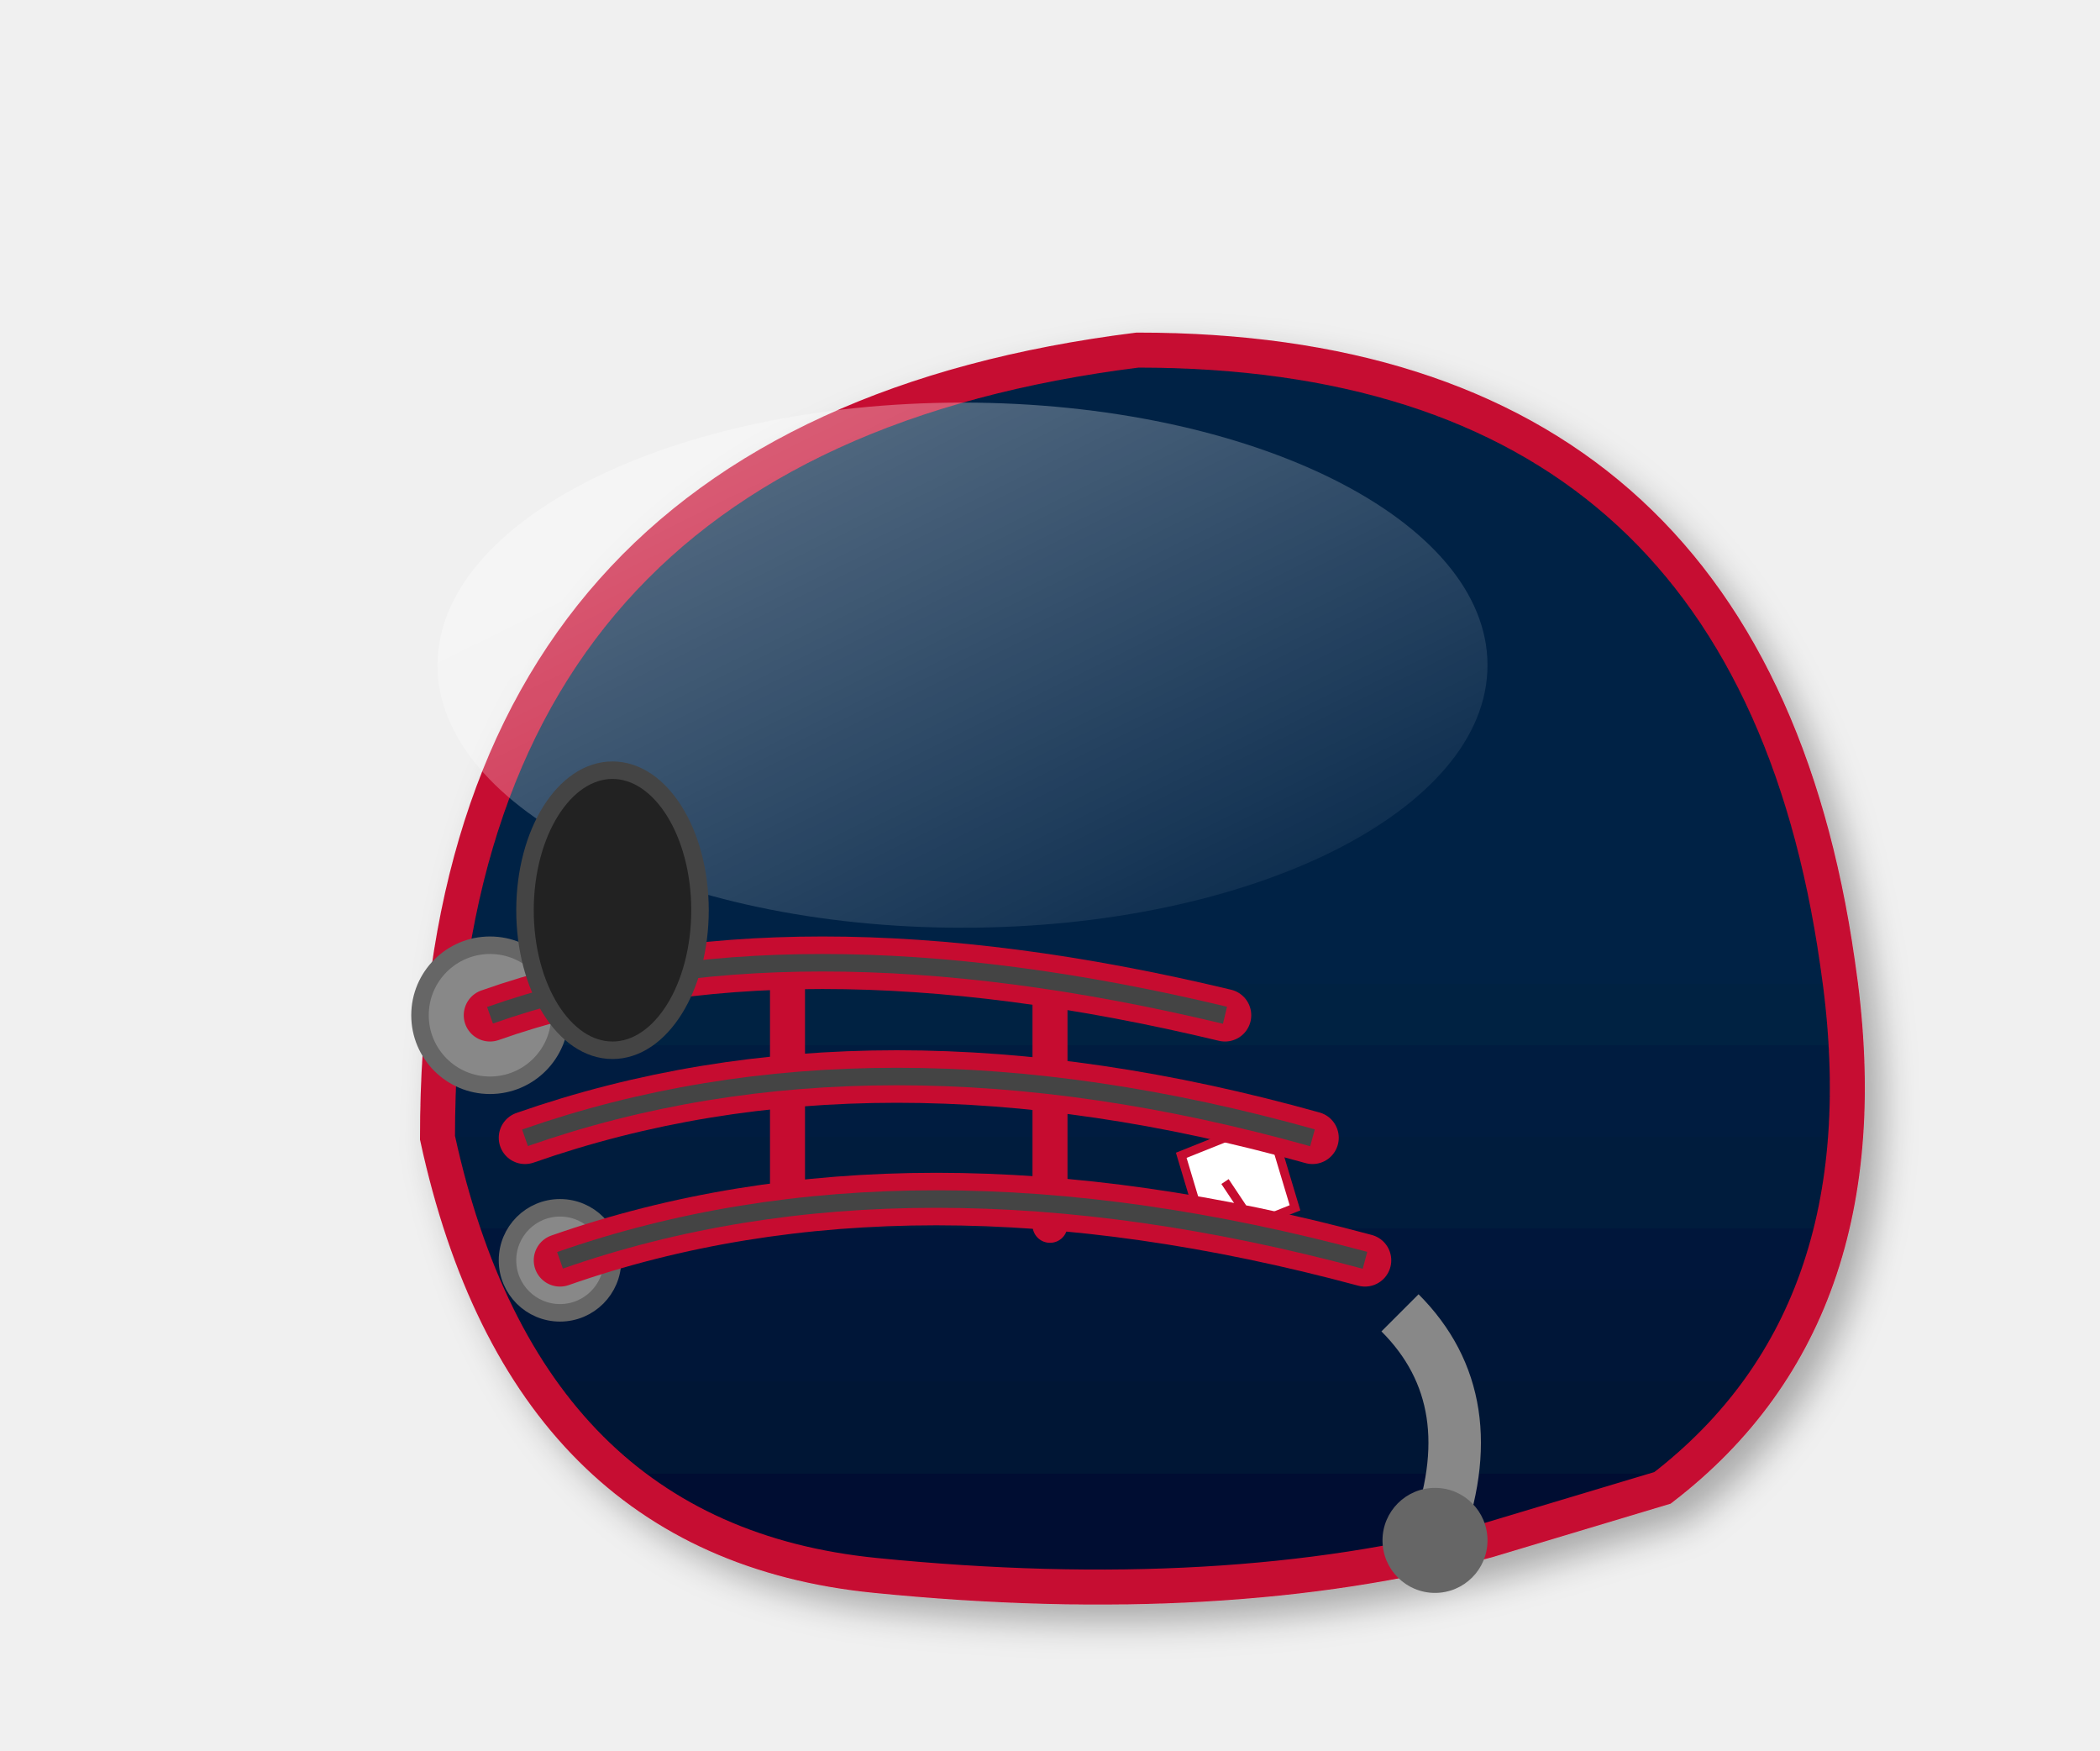
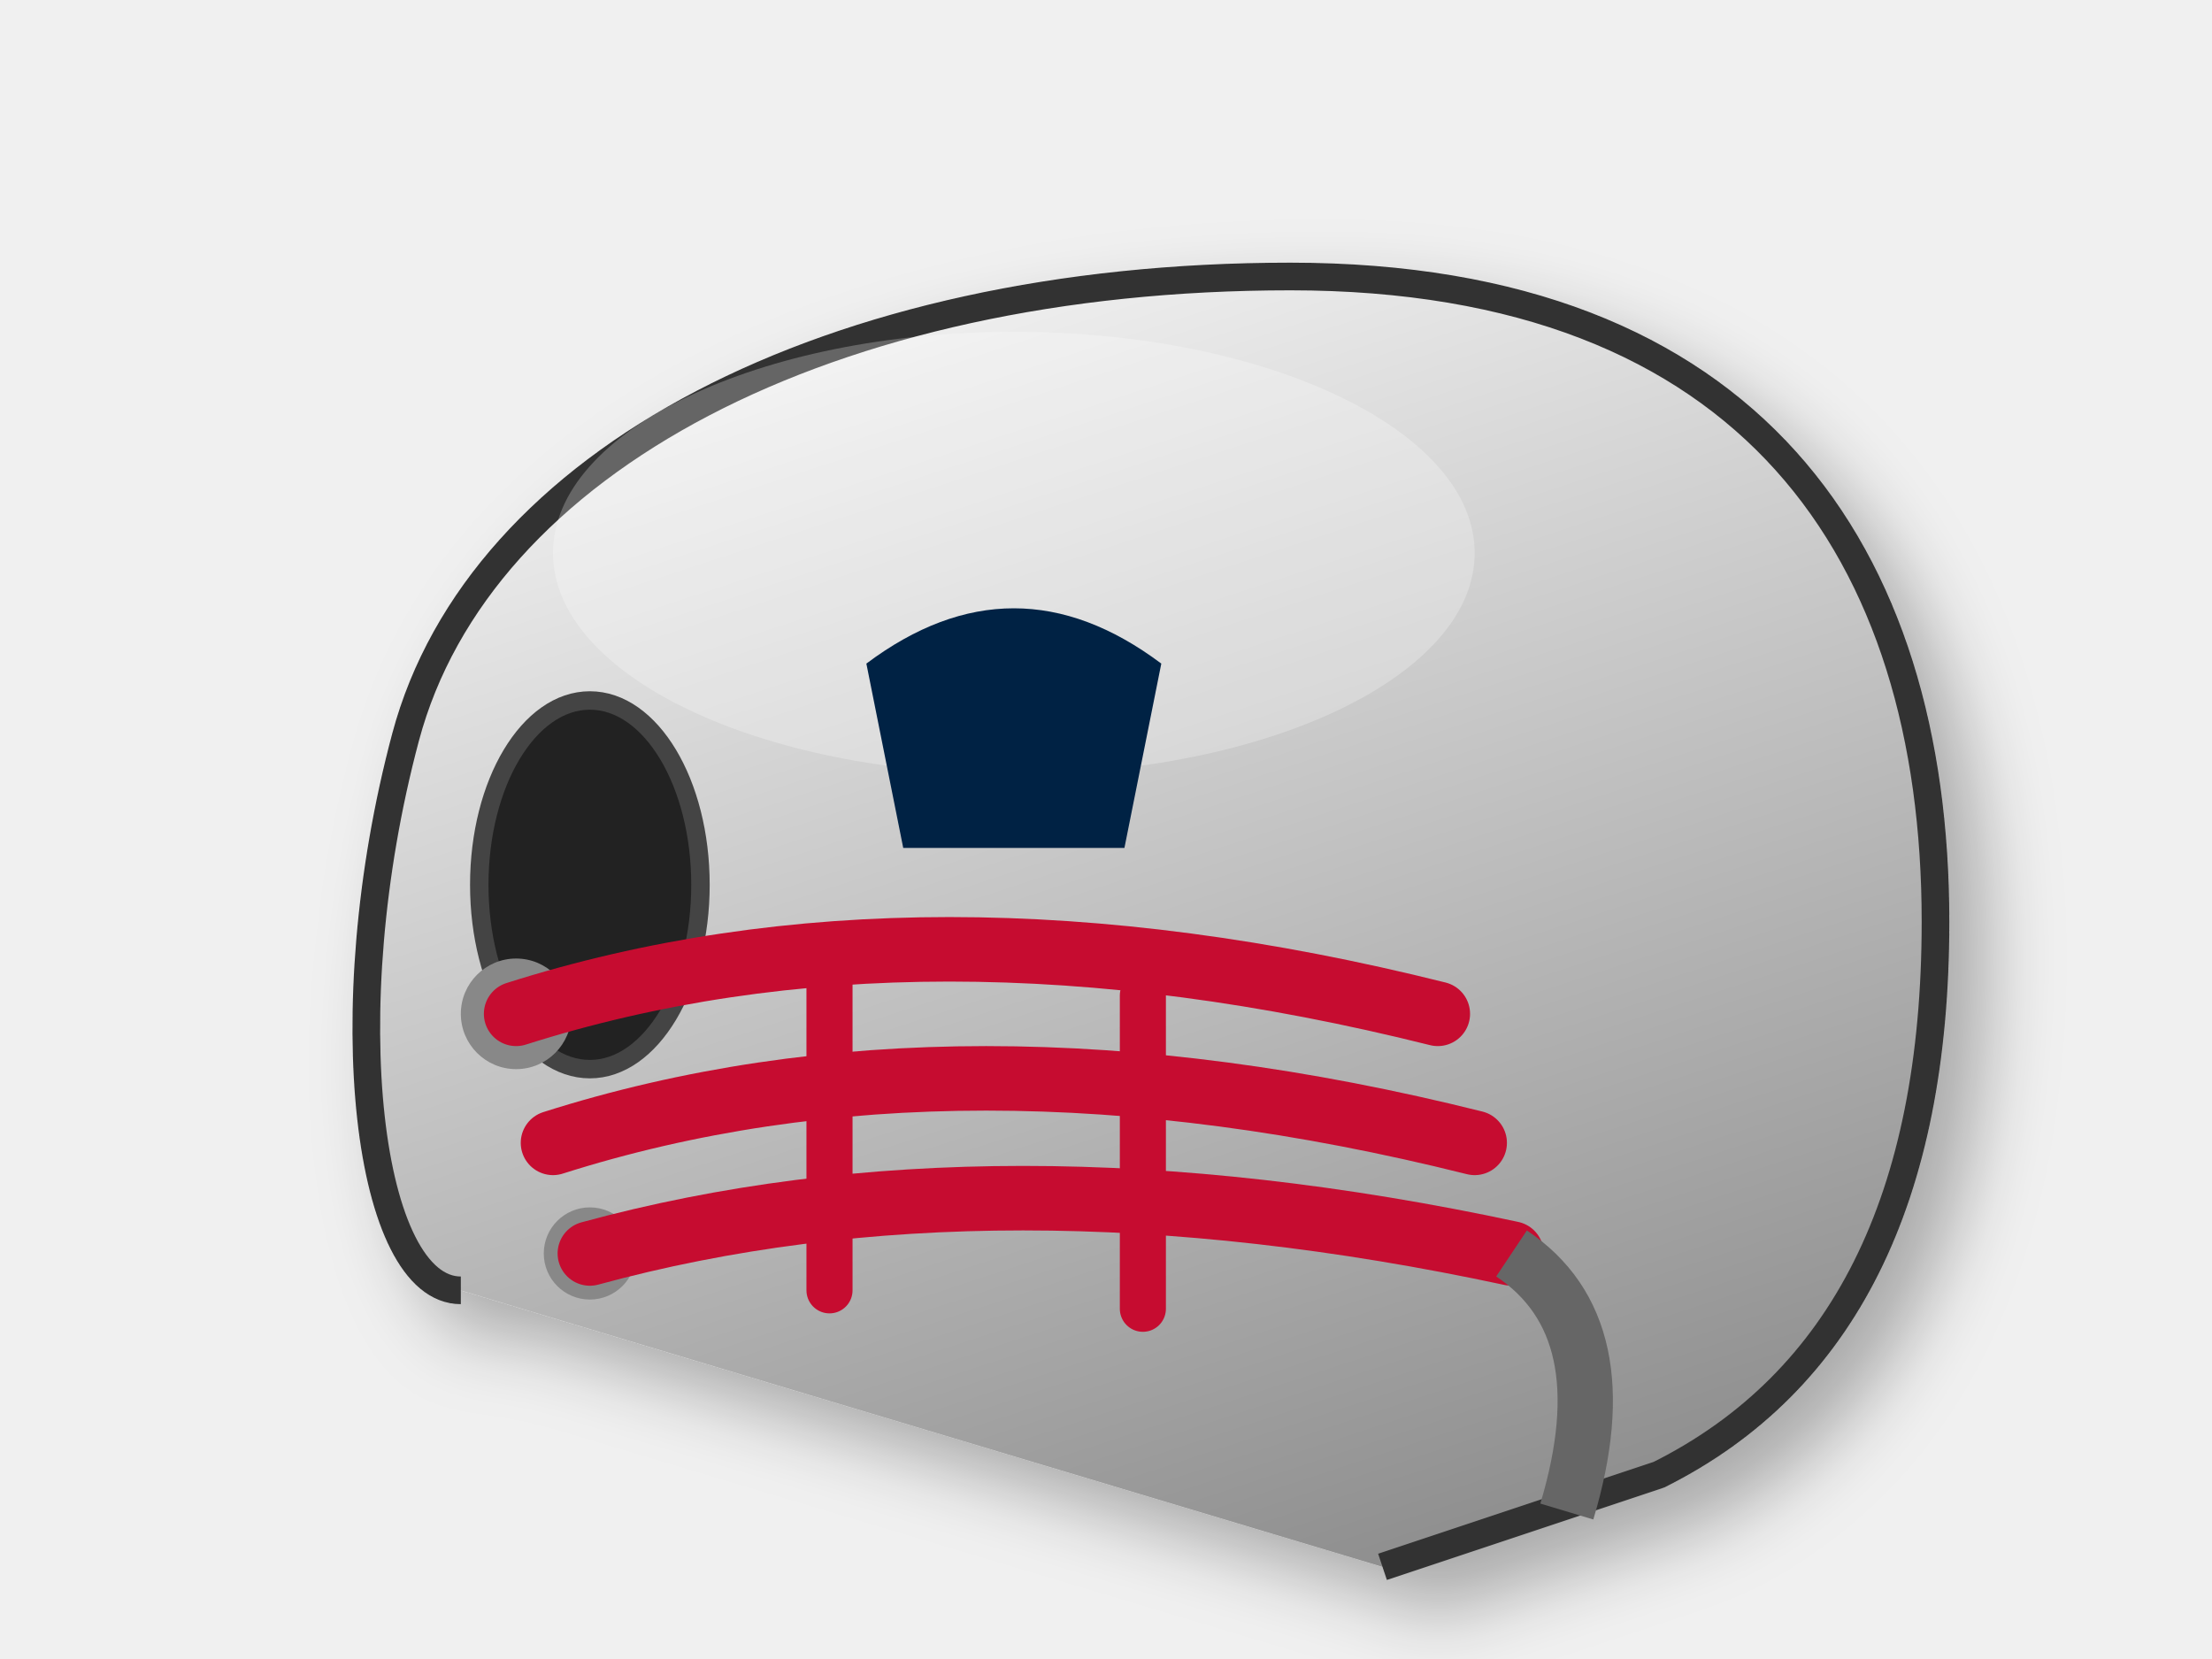
- <svg xmlns="http://www.w3.org/2000/svg" viewBox="0 0 120 100">
+ <svg xmlns="http://www.w3.org/2000/svg" viewBox="0 0 120 90">
  <defs>
-     <linearGradient id="helmetShellNE" x1="0%" y1="0%" x2="0%" y2="100%">
-       <stop offset="0%" style="stop-color:#002244;stop-opacity:1" />
-       <stop offset="50%" style="stop-color:#002244;stop-opacity:1" />
-       <stop offset="100%" style="stop-color:#000e30;stop-opacity:1" />
-     </linearGradient>
-     <linearGradient id="helmetHighlightNE" x1="0%" y1="0%" x2="100%" y2="100%">
-       <stop offset="0%" style="stop-color:#ffffff;stop-opacity:0.4" />
-       <stop offset="100%" style="stop-color:#ffffff;stop-opacity:0" />
+     <linearGradient id="shellGradNE" x1="30%" y1="0%" x2="70%" y2="100%">
+       <stop offset="0%" style="stop-color:#f3f3f3;stop-opacity:1" />
+       <stop offset="50%" style="stop-color:#C0C0C0;stop-opacity:1" />
+       <stop offset="100%" style="stop-color:#8d8d8d;stop-opacity:1" />
    </linearGradient>
    <filter id="shadowNE" x="-20%" y="-20%" width="140%" height="140%">
-       <feDropShadow dx="1" dy="1" stdDeviation="1" flood-opacity="0.3" />
+       <feDropShadow dx="2" dy="2" stdDeviation="2" flood-opacity="0.3" />
    </filter>
  </defs>
-   <path d="M 25 65 Q 25 25 65 20 Q 100 20 105 55 Q 108 75 95 85 L 85 88 Q 70 92 50 90 Q 30 88 25 65 Z" fill="url(#helmetShellNE)" stroke="#C60C30" stroke-width="2" filter="url(#shadowNE)" />
-   <ellipse cx="55" cy="38" rx="30" ry="15" fill="url(#helmetHighlightNE)" />
-   <g transform="translate(45, 45) scale(0.5)">
-     <path d="M 45 42 L 55 38 L 58 48 L 48 52 Z M 50 45 L 52 48" fill="#FFFFFF" stroke="#C60C30" stroke-width="1" />
+   <path d="M 25 70 C 20 70 18 55 22 40 C 26 25 45 15 70 15 C 95 15 105 30 105 50 C 105 65 100 75 90 80 L 75 85" fill="url(#shellGradNE)" stroke="#333333" stroke-width="1.5" filter="url(#shadowNE)" />
+   <ellipse cx="55" cy="30" rx="25" ry="12" fill="#FFFFFF" opacity="0.25" />
+   <path d="M 47 36 Q 55 30 63 36 L 61 46 L 49 46 Z" fill="#002244" />
+   <ellipse cx="32" cy="48" rx="6" ry="10" fill="#222222" stroke="#444444" stroke-width="1" />
+   <circle cx="28" cy="55" r="3" fill="#888888" />
+   <circle cx="32" cy="68" r="2.5" fill="#888888" />
+   <g stroke="#C60C30" stroke-width="3.5" fill="none" stroke-linecap="round">
+     <path d="M 28 55 Q 50 48 78 55" />
+     <path d="M 30 62 Q 52 55 80 62" />
+     <path d="M 32 68 Q 54 62 82 68" />
+     <path d="M 45 52 L 45 70" stroke-width="2.5" />
+     <path d="M 62 54 L 62 71" stroke-width="2.5" />
  </g>
-   <circle cx="28" cy="58" r="4" fill="#888888" stroke="#666666" stroke-width="1" />
-   <circle cx="32" cy="72" r="3" fill="#888888" stroke="#666666" stroke-width="1" />
-   <g stroke="#C60C30" stroke-width="3" fill="none" stroke-linecap="round">
-     <path d="M 28 58 Q 45 52 70 58" />
-     <path d="M 30 65 Q 50 58 75 65" />
-     <path d="M 32 72 Q 52 65 78 72" />
-     <path d="M 45 55 L 45 68" stroke-width="2" />
-     <path d="M 60 57 L 60 70" stroke-width="2" />
-   </g>
-   <path d="M 28 58 Q 45 52 70 58" stroke="#444444" stroke-width="1" fill="none" />
-   <path d="M 30 65 Q 50 58 75 65" stroke="#444444" stroke-width="1" fill="none" />
-   <path d="M 32 72 Q 52 65 78 72" stroke="#444444" stroke-width="1" fill="none" />
-   <ellipse cx="35" cy="52" rx="5" ry="8" fill="#222222" stroke="#444444" stroke-width="1" />
-   <path d="M 80 75 Q 85 80 82 88" stroke="#888888" stroke-width="3" fill="none" />
-   <circle cx="82" cy="88" r="3" fill="#666666" />
+   <path d="M 82 68 Q 88 72 85 82" stroke="#666666" stroke-width="3" fill="none" />
</svg>
